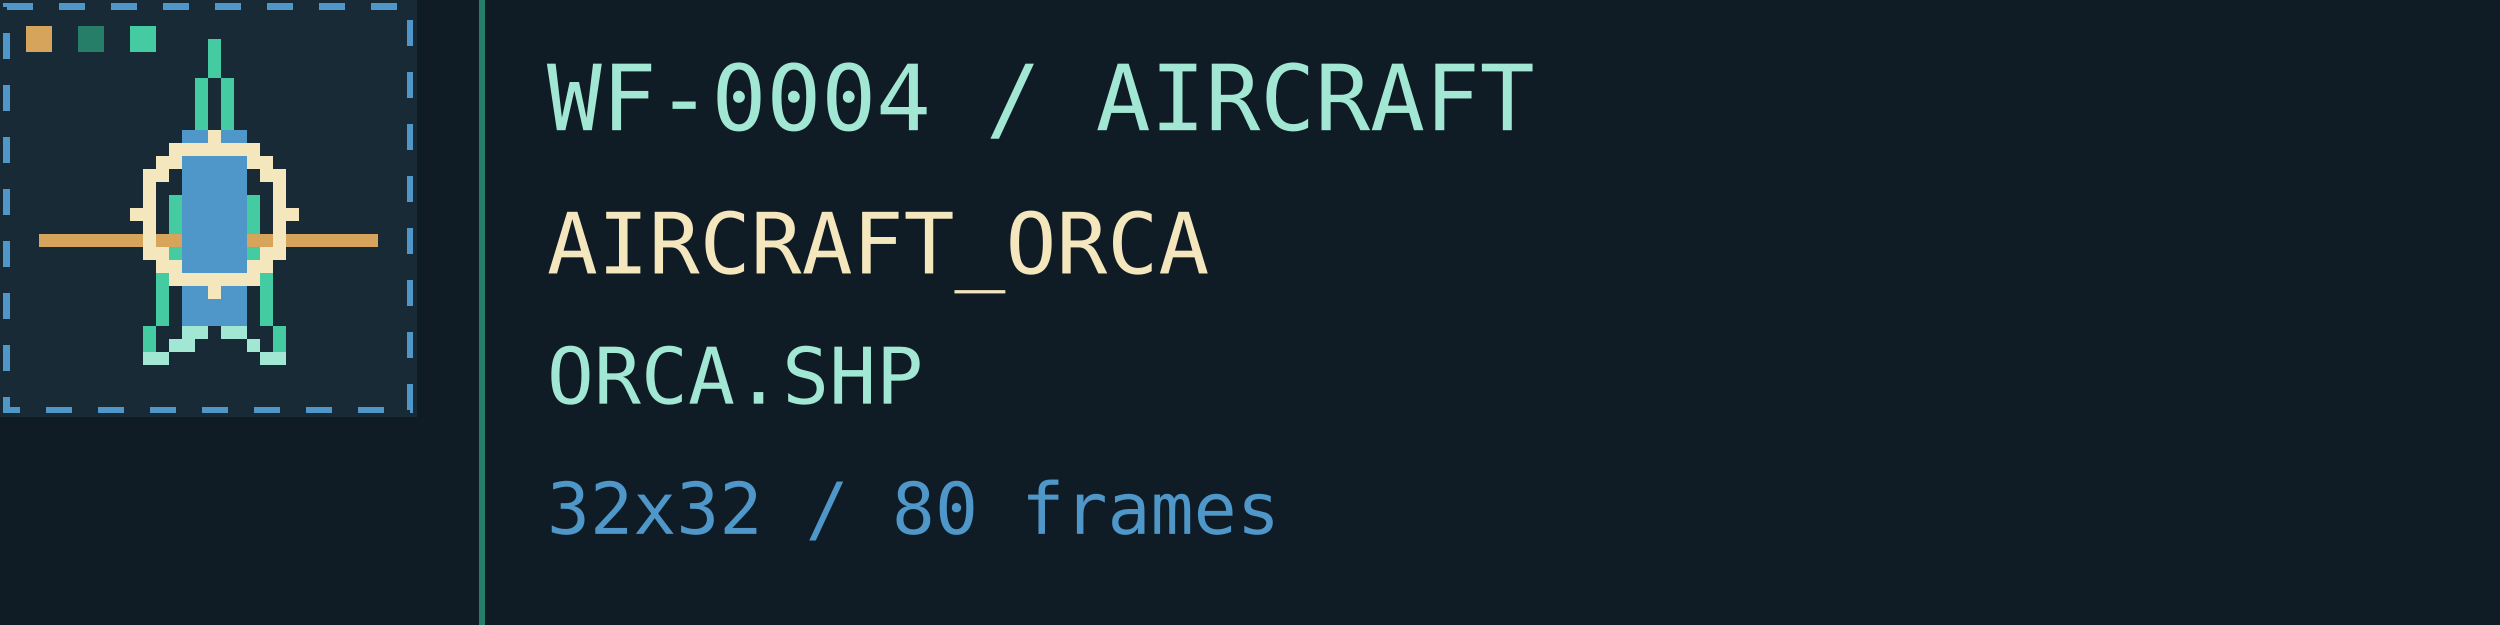
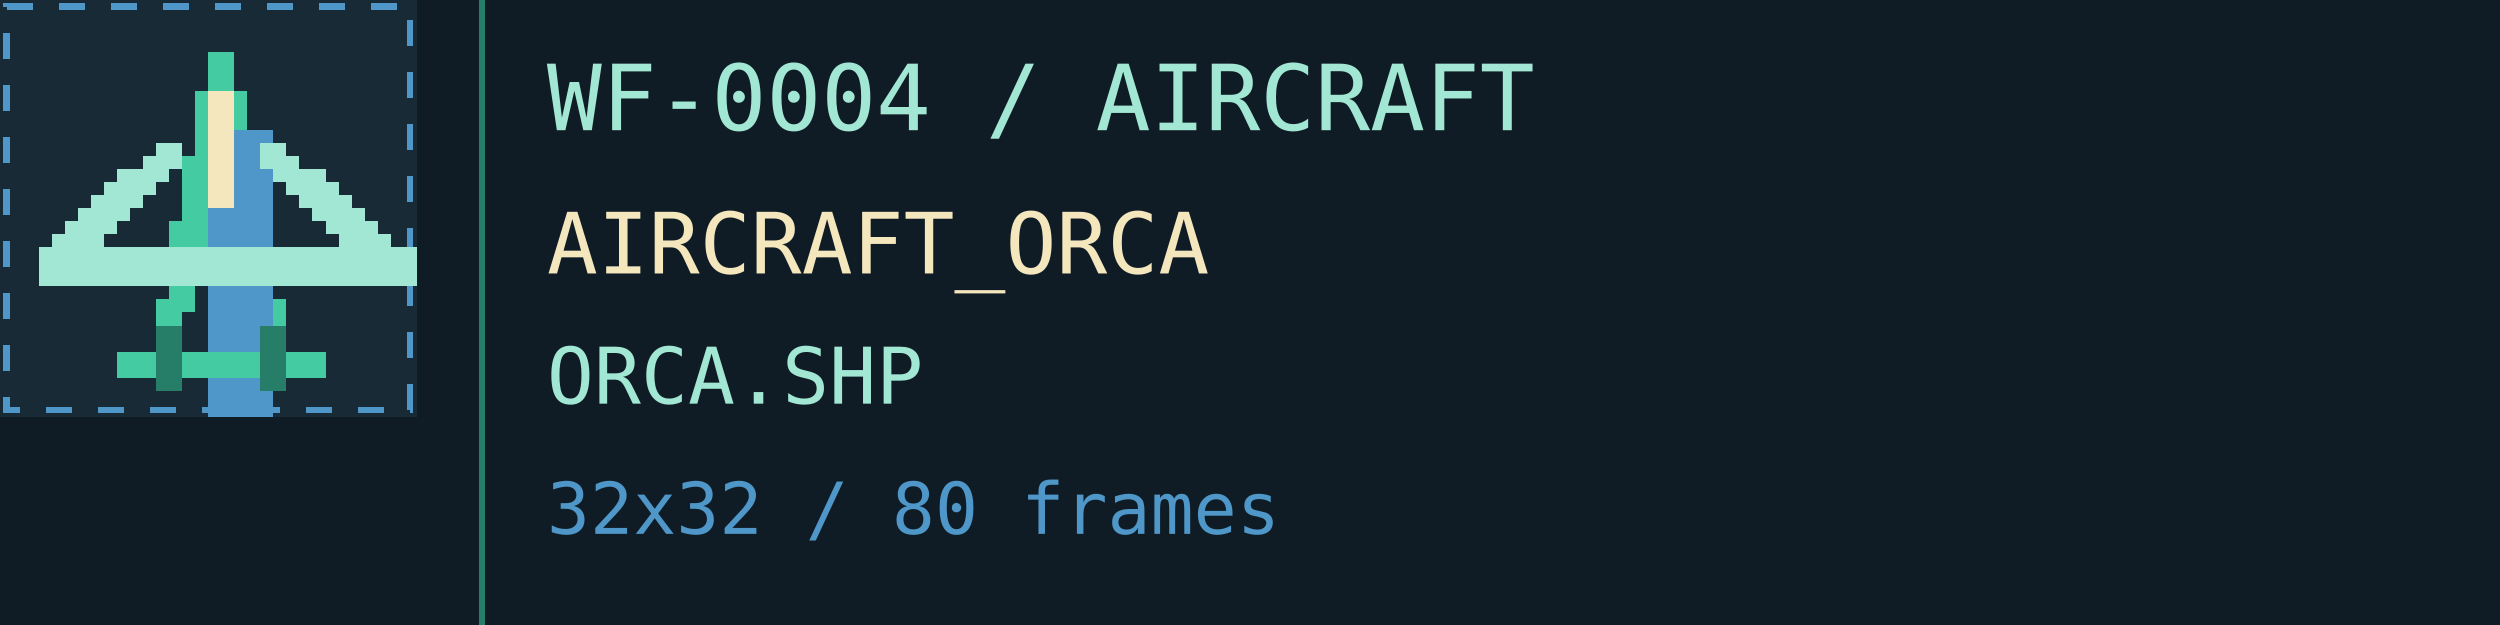
<svg xmlns="http://www.w3.org/2000/svg" viewBox="0 0 192 48" width="576" height="144" shape-rendering="crispEdges" role="img" aria-label="WF-0004 aircraft AIRCRAFT_ORCA original wireframe">
  <rect width="192" height="48" fill="#101c25" />
  <rect width="32" height="32" fill="#172a36" />
  <rect x="0.5" y="0.5" width="31" height="31" fill="none" stroke="#4e97c8" stroke-dasharray="2 2" stroke-width="0.5" />
-   <rect x="2" y="2" width="2" height="1" fill="#d7a45b" />
-   <rect x="6" y="2" width="2" height="1" fill="#277e68" />
-   <rect x="10" y="2" width="2" height="1" fill="#45cba2" />
-   <rect x="2" y="3" width="2" height="1" fill="#d7a45b" />
-   <rect x="6" y="3" width="2" height="1" fill="#277e68" />
-   <rect x="10" y="3" width="2" height="1" fill="#45cba2" />
-   <rect x="16" y="3" width="1" height="1" fill="#45cba2" />
-   <rect x="16" y="4" width="1" height="1" fill="#45cba2" />
-   <rect x="16" y="5" width="1" height="1" fill="#45cba2" />
-   <rect x="15" y="6" width="1" height="1" fill="#45cba2" />
-   <rect x="17" y="6" width="1" height="1" fill="#45cba2" />
+   <rect x="16" y="4" width="2" height="1" fill="#45cba2" />
+   <rect x="16" y="5" width="2" height="1" fill="#45cba2" />
+   <rect x="16" y="6" width="2" height="1" fill="#45cba2" />
  <rect x="15" y="7" width="1" height="1" fill="#45cba2" />
-   <rect x="17" y="7" width="1" height="1" fill="#45cba2" />
+   <rect x="16" y="7" width="2" height="1" fill="#f4e6bd" />
+   <rect x="18" y="7" width="1" height="1" fill="#45cba2" />
  <rect x="15" y="8" width="1" height="1" fill="#45cba2" />
-   <rect x="17" y="8" width="1" height="1" fill="#45cba2" />
+   <rect x="16" y="8" width="2" height="1" fill="#f4e6bd" />
+   <rect x="18" y="8" width="1" height="1" fill="#45cba2" />
  <rect x="15" y="9" width="1" height="1" fill="#45cba2" />
-   <rect x="17" y="9" width="1" height="1" fill="#45cba2" />
-   <rect x="14" y="10" width="2" height="1" fill="#4e97c8" />
-   <rect x="16" y="10" width="1" height="1" fill="#f4e6bd" />
-   <rect x="17" y="10" width="2" height="1" fill="#4e97c8" />
-   <rect x="13" y="11" width="7" height="1" fill="#f4e6bd" />
-   <rect x="12" y="12" width="2" height="1" fill="#f4e6bd" />
-   <rect x="14" y="12" width="5" height="1" fill="#4e97c8" />
-   <rect x="19" y="12" width="2" height="1" fill="#f4e6bd" />
-   <rect x="11" y="13" width="2" height="1" fill="#f4e6bd" />
-   <rect x="14" y="13" width="5" height="1" fill="#4e97c8" />
-   <rect x="20" y="13" width="2" height="1" fill="#f4e6bd" />
-   <rect x="11" y="14" width="1" height="1" fill="#f4e6bd" />
-   <rect x="14" y="14" width="5" height="1" fill="#4e97c8" />
-   <rect x="21" y="14" width="1" height="1" fill="#f4e6bd" />
-   <rect x="11" y="15" width="1" height="1" fill="#f4e6bd" />
-   <rect x="13" y="15" width="1" height="1" fill="#45cba2" />
-   <rect x="14" y="15" width="5" height="1" fill="#4e97c8" />
-   <rect x="19" y="15" width="1" height="1" fill="#45cba2" />
-   <rect x="21" y="15" width="1" height="1" fill="#f4e6bd" />
-   <rect x="10" y="16" width="2" height="1" fill="#f4e6bd" />
-   <rect x="13" y="16" width="1" height="1" fill="#45cba2" />
-   <rect x="14" y="16" width="5" height="1" fill="#4e97c8" />
-   <rect x="19" y="16" width="1" height="1" fill="#45cba2" />
-   <rect x="21" y="16" width="2" height="1" fill="#f4e6bd" />
-   <rect x="11" y="17" width="1" height="1" fill="#f4e6bd" />
-   <rect x="13" y="17" width="1" height="1" fill="#45cba2" />
-   <rect x="14" y="17" width="5" height="1" fill="#4e97c8" />
-   <rect x="19" y="17" width="1" height="1" fill="#45cba2" />
-   <rect x="21" y="17" width="1" height="1" fill="#f4e6bd" />
-   <rect x="3" y="18" width="8" height="1" fill="#d7a45b" />
-   <rect x="11" y="18" width="1" height="1" fill="#f4e6bd" />
-   <rect x="12" y="18" width="2" height="1" fill="#d7a45b" />
-   <rect x="14" y="18" width="5" height="1" fill="#4e97c8" />
-   <rect x="19" y="18" width="2" height="1" fill="#d7a45b" />
-   <rect x="21" y="18" width="1" height="1" fill="#f4e6bd" />
-   <rect x="22" y="18" width="7" height="1" fill="#d7a45b" />
-   <rect x="11" y="19" width="2" height="1" fill="#f4e6bd" />
-   <rect x="13" y="19" width="1" height="1" fill="#45cba2" />
-   <rect x="14" y="19" width="5" height="1" fill="#4e97c8" />
-   <rect x="19" y="19" width="1" height="1" fill="#45cba2" />
-   <rect x="20" y="19" width="2" height="1" fill="#f4e6bd" />
-   <rect x="12" y="20" width="2" height="1" fill="#f4e6bd" />
-   <rect x="14" y="20" width="5" height="1" fill="#4e97c8" />
-   <rect x="19" y="20" width="2" height="1" fill="#f4e6bd" />
-   <rect x="12" y="21" width="1" height="1" fill="#45cba2" />
-   <rect x="13" y="21" width="7" height="1" fill="#f4e6bd" />
-   <rect x="20" y="21" width="1" height="1" fill="#45cba2" />
-   <rect x="12" y="22" width="1" height="1" fill="#45cba2" />
-   <rect x="14" y="22" width="2" height="1" fill="#4e97c8" />
-   <rect x="16" y="22" width="1" height="1" fill="#f4e6bd" />
-   <rect x="17" y="22" width="2" height="1" fill="#4e97c8" />
-   <rect x="20" y="22" width="1" height="1" fill="#45cba2" />
-   <rect x="12" y="23" width="1" height="1" fill="#45cba2" />
-   <rect x="14" y="23" width="5" height="1" fill="#4e97c8" />
-   <rect x="20" y="23" width="1" height="1" fill="#45cba2" />
-   <rect x="12" y="24" width="1" height="1" fill="#45cba2" />
-   <rect x="14" y="24" width="5" height="1" fill="#4e97c8" />
-   <rect x="20" y="24" width="1" height="1" fill="#45cba2" />
-   <rect x="11" y="25" width="1" height="1" fill="#45cba2" />
-   <rect x="14" y="25" width="2" height="1" fill="#a1e7d3" />
-   <rect x="17" y="25" width="2" height="1" fill="#a1e7d3" />
-   <rect x="21" y="25" width="1" height="1" fill="#45cba2" />
-   <rect x="11" y="26" width="1" height="1" fill="#45cba2" />
-   <rect x="13" y="26" width="2" height="1" fill="#a1e7d3" />
-   <rect x="19" y="26" width="1" height="1" fill="#a1e7d3" />
-   <rect x="21" y="26" width="1" height="1" fill="#45cba2" />
-   <rect x="11" y="27" width="2" height="1" fill="#a1e7d3" />
-   <rect x="20" y="27" width="2" height="1" fill="#a1e7d3" />
+   <rect x="16" y="9" width="2" height="1" fill="#f4e6bd" />
+   <rect x="18" y="9" width="1" height="1" fill="#45cba2" />
+   <rect x="15" y="10" width="1" height="1" fill="#45cba2" />
+   <rect x="16" y="10" width="2" height="1" fill="#f4e6bd" />
+   <rect x="18" y="10" width="3" height="1" fill="#4e97c8" />
+   <rect x="12" y="11" width="2" height="1" fill="#a1e7d3" />
+   <rect x="15" y="11" width="1" height="1" fill="#45cba2" />
+   <rect x="16" y="11" width="2" height="1" fill="#f4e6bd" />
+   <rect x="18" y="11" width="2" height="1" fill="#4e97c8" />
+   <rect x="20" y="11" width="2" height="1" fill="#a1e7d3" />
+   <rect x="11" y="12" width="3" height="1" fill="#a1e7d3" />
+   <rect x="14" y="12" width="2" height="1" fill="#45cba2" />
+   <rect x="16" y="12" width="2" height="1" fill="#f4e6bd" />
+   <rect x="18" y="12" width="2" height="1" fill="#4e97c8" />
+   <rect x="20" y="12" width="3" height="1" fill="#a1e7d3" />
+   <rect x="9" y="13" width="4" height="1" fill="#a1e7d3" />
+   <rect x="14" y="13" width="2" height="1" fill="#45cba2" />
+   <rect x="16" y="13" width="2" height="1" fill="#f4e6bd" />
+   <rect x="18" y="13" width="3" height="1" fill="#4e97c8" />
+   <rect x="21" y="13" width="4" height="1" fill="#a1e7d3" />
+   <rect x="8" y="14" width="4" height="1" fill="#a1e7d3" />
+   <rect x="14" y="14" width="2" height="1" fill="#45cba2" />
+   <rect x="16" y="14" width="2" height="1" fill="#f4e6bd" />
+   <rect x="18" y="14" width="3" height="1" fill="#4e97c8" />
+   <rect x="22" y="14" width="4" height="1" fill="#a1e7d3" />
+   <rect x="7" y="15" width="4" height="1" fill="#a1e7d3" />
+   <rect x="14" y="15" width="2" height="1" fill="#45cba2" />
+   <rect x="16" y="15" width="2" height="1" fill="#f4e6bd" />
+   <rect x="18" y="15" width="3" height="1" fill="#4e97c8" />
+   <rect x="23" y="15" width="4" height="1" fill="#a1e7d3" />
+   <rect x="6" y="16" width="4" height="1" fill="#a1e7d3" />
+   <rect x="14" y="16" width="2" height="1" fill="#45cba2" />
+   <rect x="16" y="16" width="5" height="1" fill="#4e97c8" />
+   <rect x="24" y="16" width="4" height="1" fill="#a1e7d3" />
+   <rect x="5" y="17" width="4" height="1" fill="#a1e7d3" />
+   <rect x="13" y="17" width="3" height="1" fill="#45cba2" />
+   <rect x="16" y="17" width="5" height="1" fill="#4e97c8" />
+   <rect x="25" y="17" width="4" height="1" fill="#a1e7d3" />
+   <rect x="4" y="18" width="4" height="1" fill="#a1e7d3" />
+   <rect x="13" y="18" width="3" height="1" fill="#45cba2" />
+   <rect x="16" y="18" width="5" height="1" fill="#4e97c8" />
+   <rect x="26" y="18" width="4" height="1" fill="#a1e7d3" />
+   <rect x="3" y="19" width="29" height="1" fill="#a1e7d3" />
+   <rect x="3" y="20" width="29" height="1" fill="#a1e7d3" />
+   <rect x="3" y="21" width="29" height="1" fill="#a1e7d3" />
+   <rect x="13" y="22" width="2" height="1" fill="#45cba2" />
+   <rect x="16" y="22" width="5" height="1" fill="#4e97c8" />
+   <rect x="12" y="23" width="3" height="1" fill="#45cba2" />
+   <rect x="16" y="23" width="5" height="1" fill="#4e97c8" />
+   <rect x="21" y="23" width="1" height="1" fill="#45cba2" />
+   <rect x="12" y="24" width="2" height="1" fill="#45cba2" />
+   <rect x="16" y="24" width="5" height="1" fill="#4e97c8" />
+   <rect x="21" y="24" width="1" height="1" fill="#45cba2" />
+   <rect x="12" y="25" width="2" height="1" fill="#277e68" />
+   <rect x="16" y="25" width="4" height="1" fill="#4e97c8" />
+   <rect x="20" y="25" width="2" height="1" fill="#277e68" />
+   <rect x="12" y="26" width="2" height="1" fill="#277e68" />
+   <rect x="16" y="26" width="4" height="1" fill="#4e97c8" />
+   <rect x="20" y="26" width="2" height="1" fill="#277e68" />
+   <rect x="9" y="27" width="3" height="1" fill="#45cba2" />
+   <rect x="12" y="27" width="2" height="1" fill="#277e68" />
+   <rect x="14" y="27" width="6" height="1" fill="#45cba2" />
+   <rect x="20" y="27" width="2" height="1" fill="#277e68" />
+   <rect x="22" y="27" width="3" height="1" fill="#45cba2" />
+   <rect x="9" y="28" width="3" height="1" fill="#45cba2" />
+   <rect x="12" y="28" width="2" height="1" fill="#277e68" />
+   <rect x="14" y="28" width="6" height="1" fill="#45cba2" />
+   <rect x="20" y="28" width="2" height="1" fill="#277e68" />
+   <rect x="22" y="28" width="3" height="1" fill="#45cba2" />
+   <rect x="12" y="29" width="2" height="1" fill="#277e68" />
+   <rect x="16" y="29" width="4" height="1" fill="#4e97c8" />
+   <rect x="20" y="29" width="2" height="1" fill="#277e68" />
+   <rect x="16" y="30" width="5" height="1" fill="#4e97c8" />
+   <rect x="16" y="31" width="5" height="1" fill="#4e97c8" />
  <line x1="37" y1="0" x2="37" y2="48" stroke="#277e68" stroke-width="0.5" />
  <g font-family="monospace" fill="#a1e7d3">
    <text x="42" y="10" font-size="7">WF-0004 / AIRCRAFT</text>
    <text x="42" y="21" font-size="6.5" fill="#f4e6bd">AIRCRAFT_ORCA</text>
    <text x="42" y="31" font-size="6">ORCA.SHP</text>
    <text x="42" y="41" font-size="5.5" fill="#4e97c8">32x32 / 80 frames</text>
  </g>
</svg>
